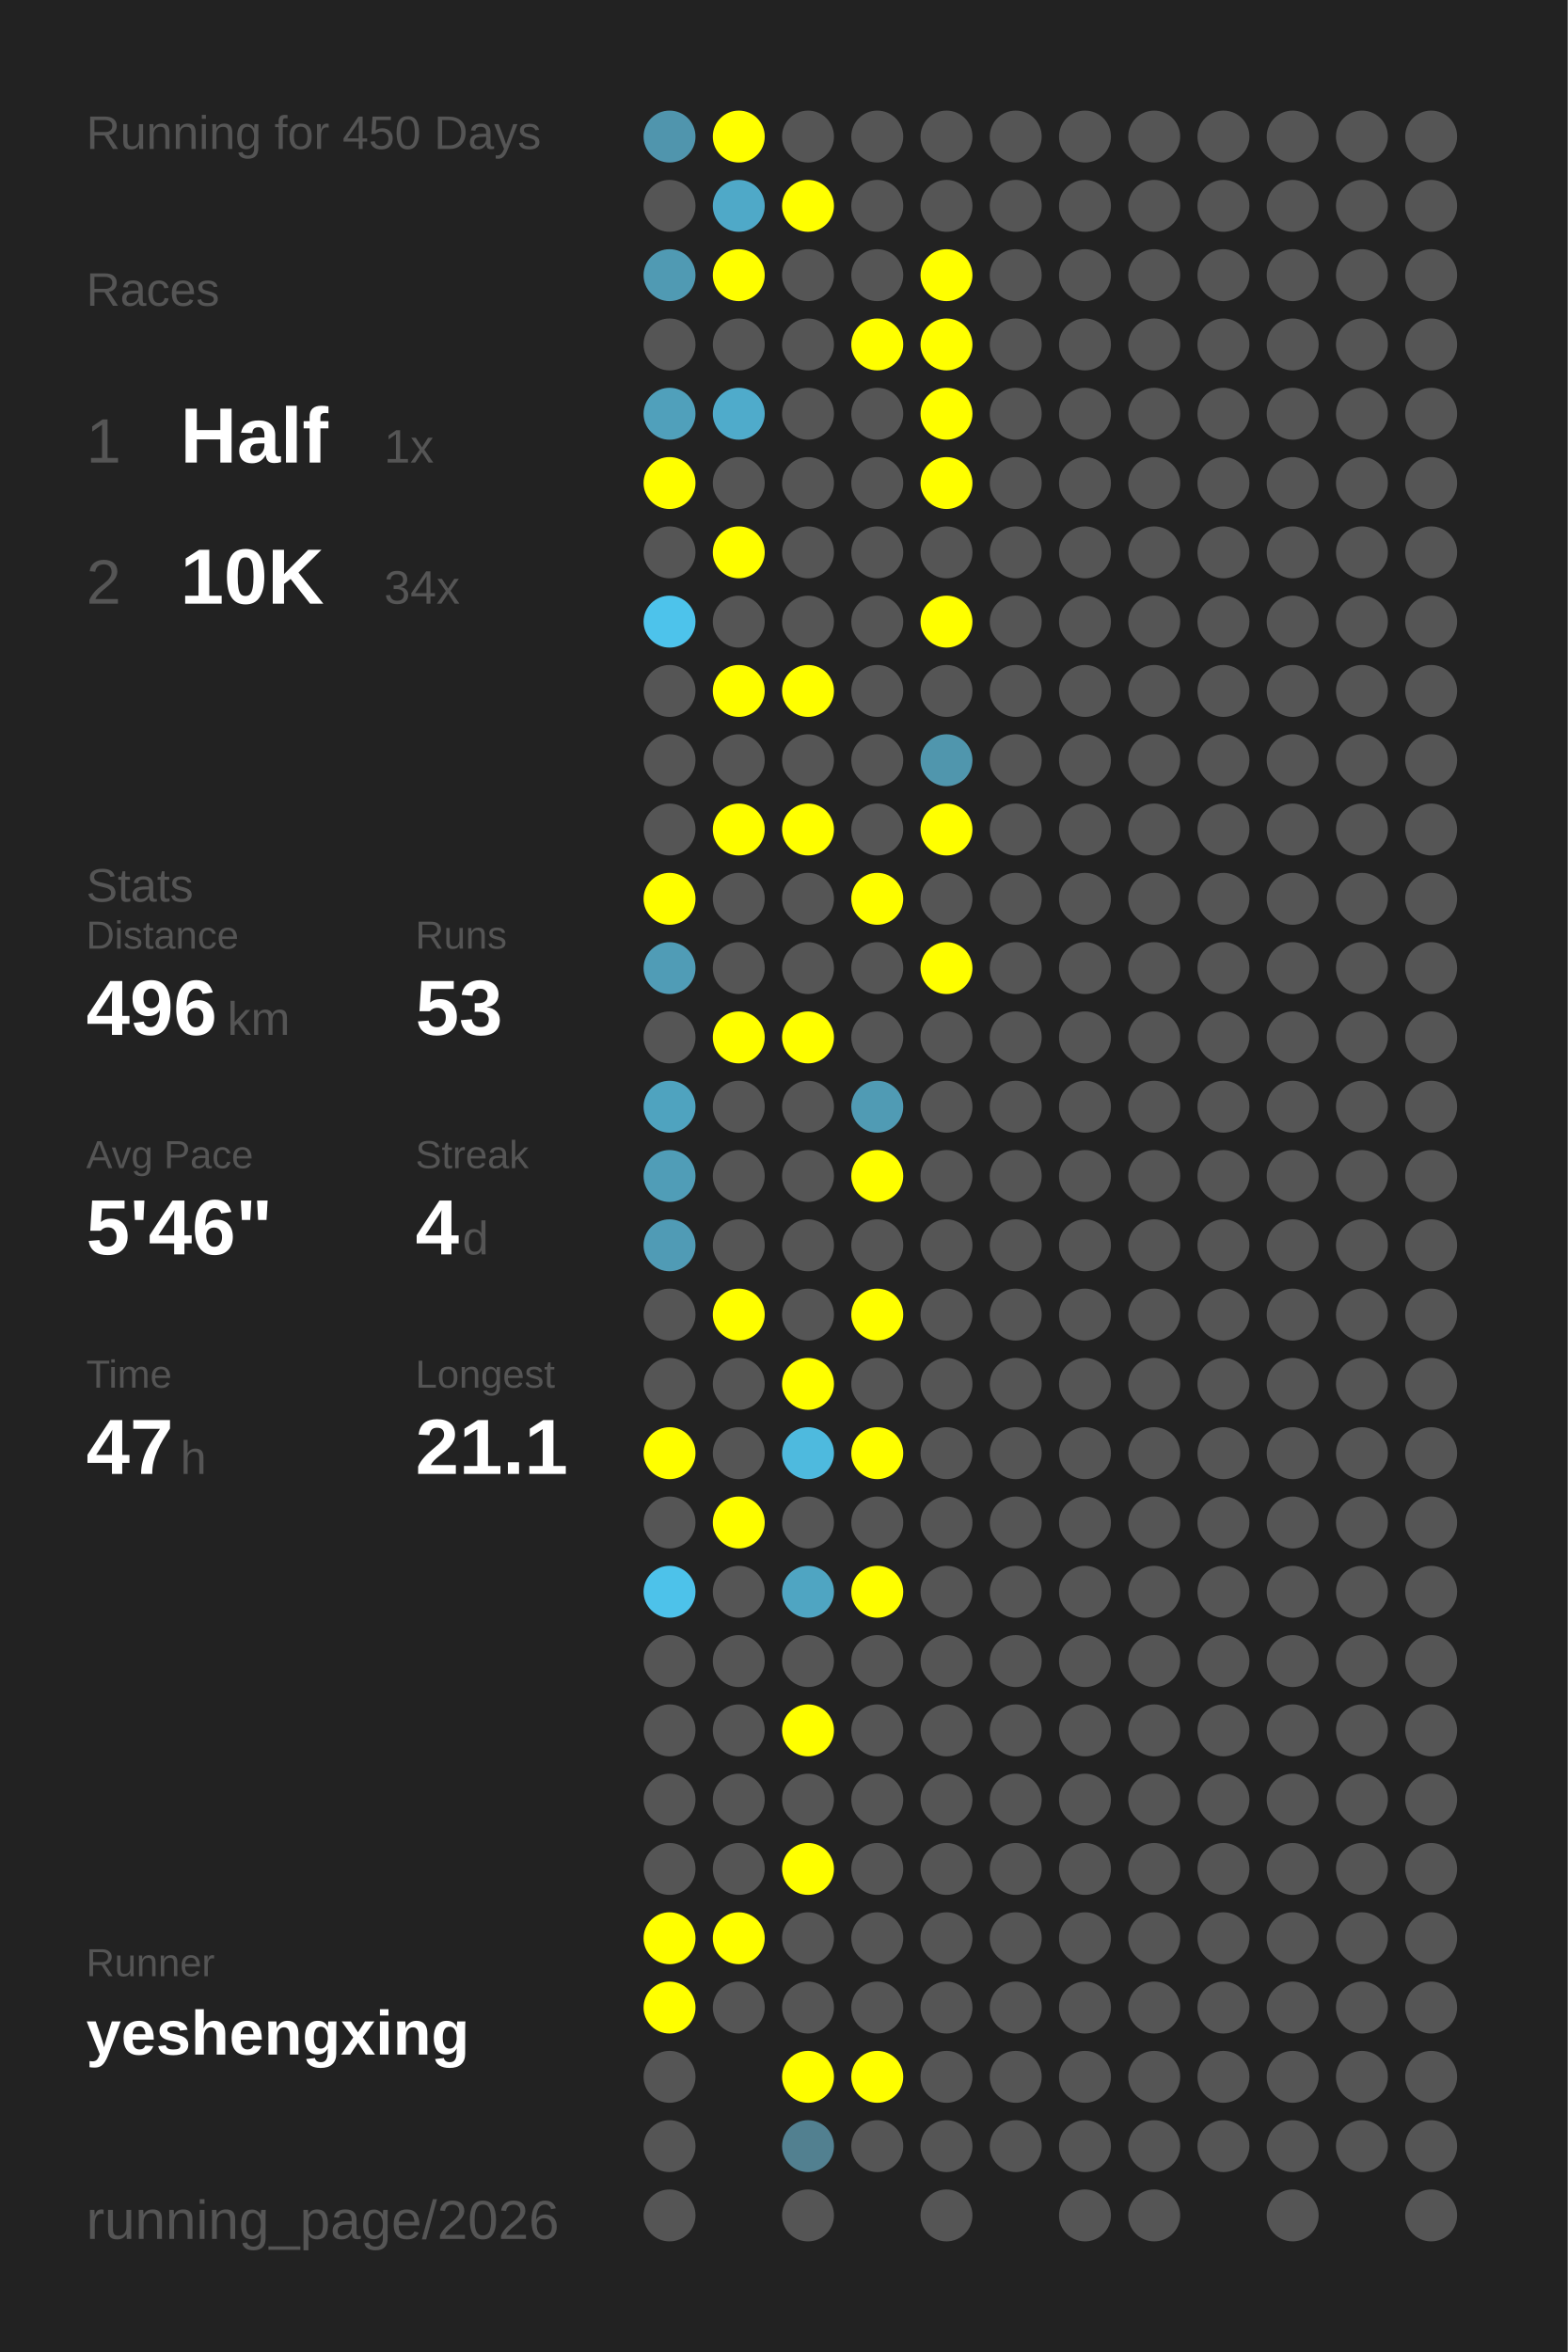
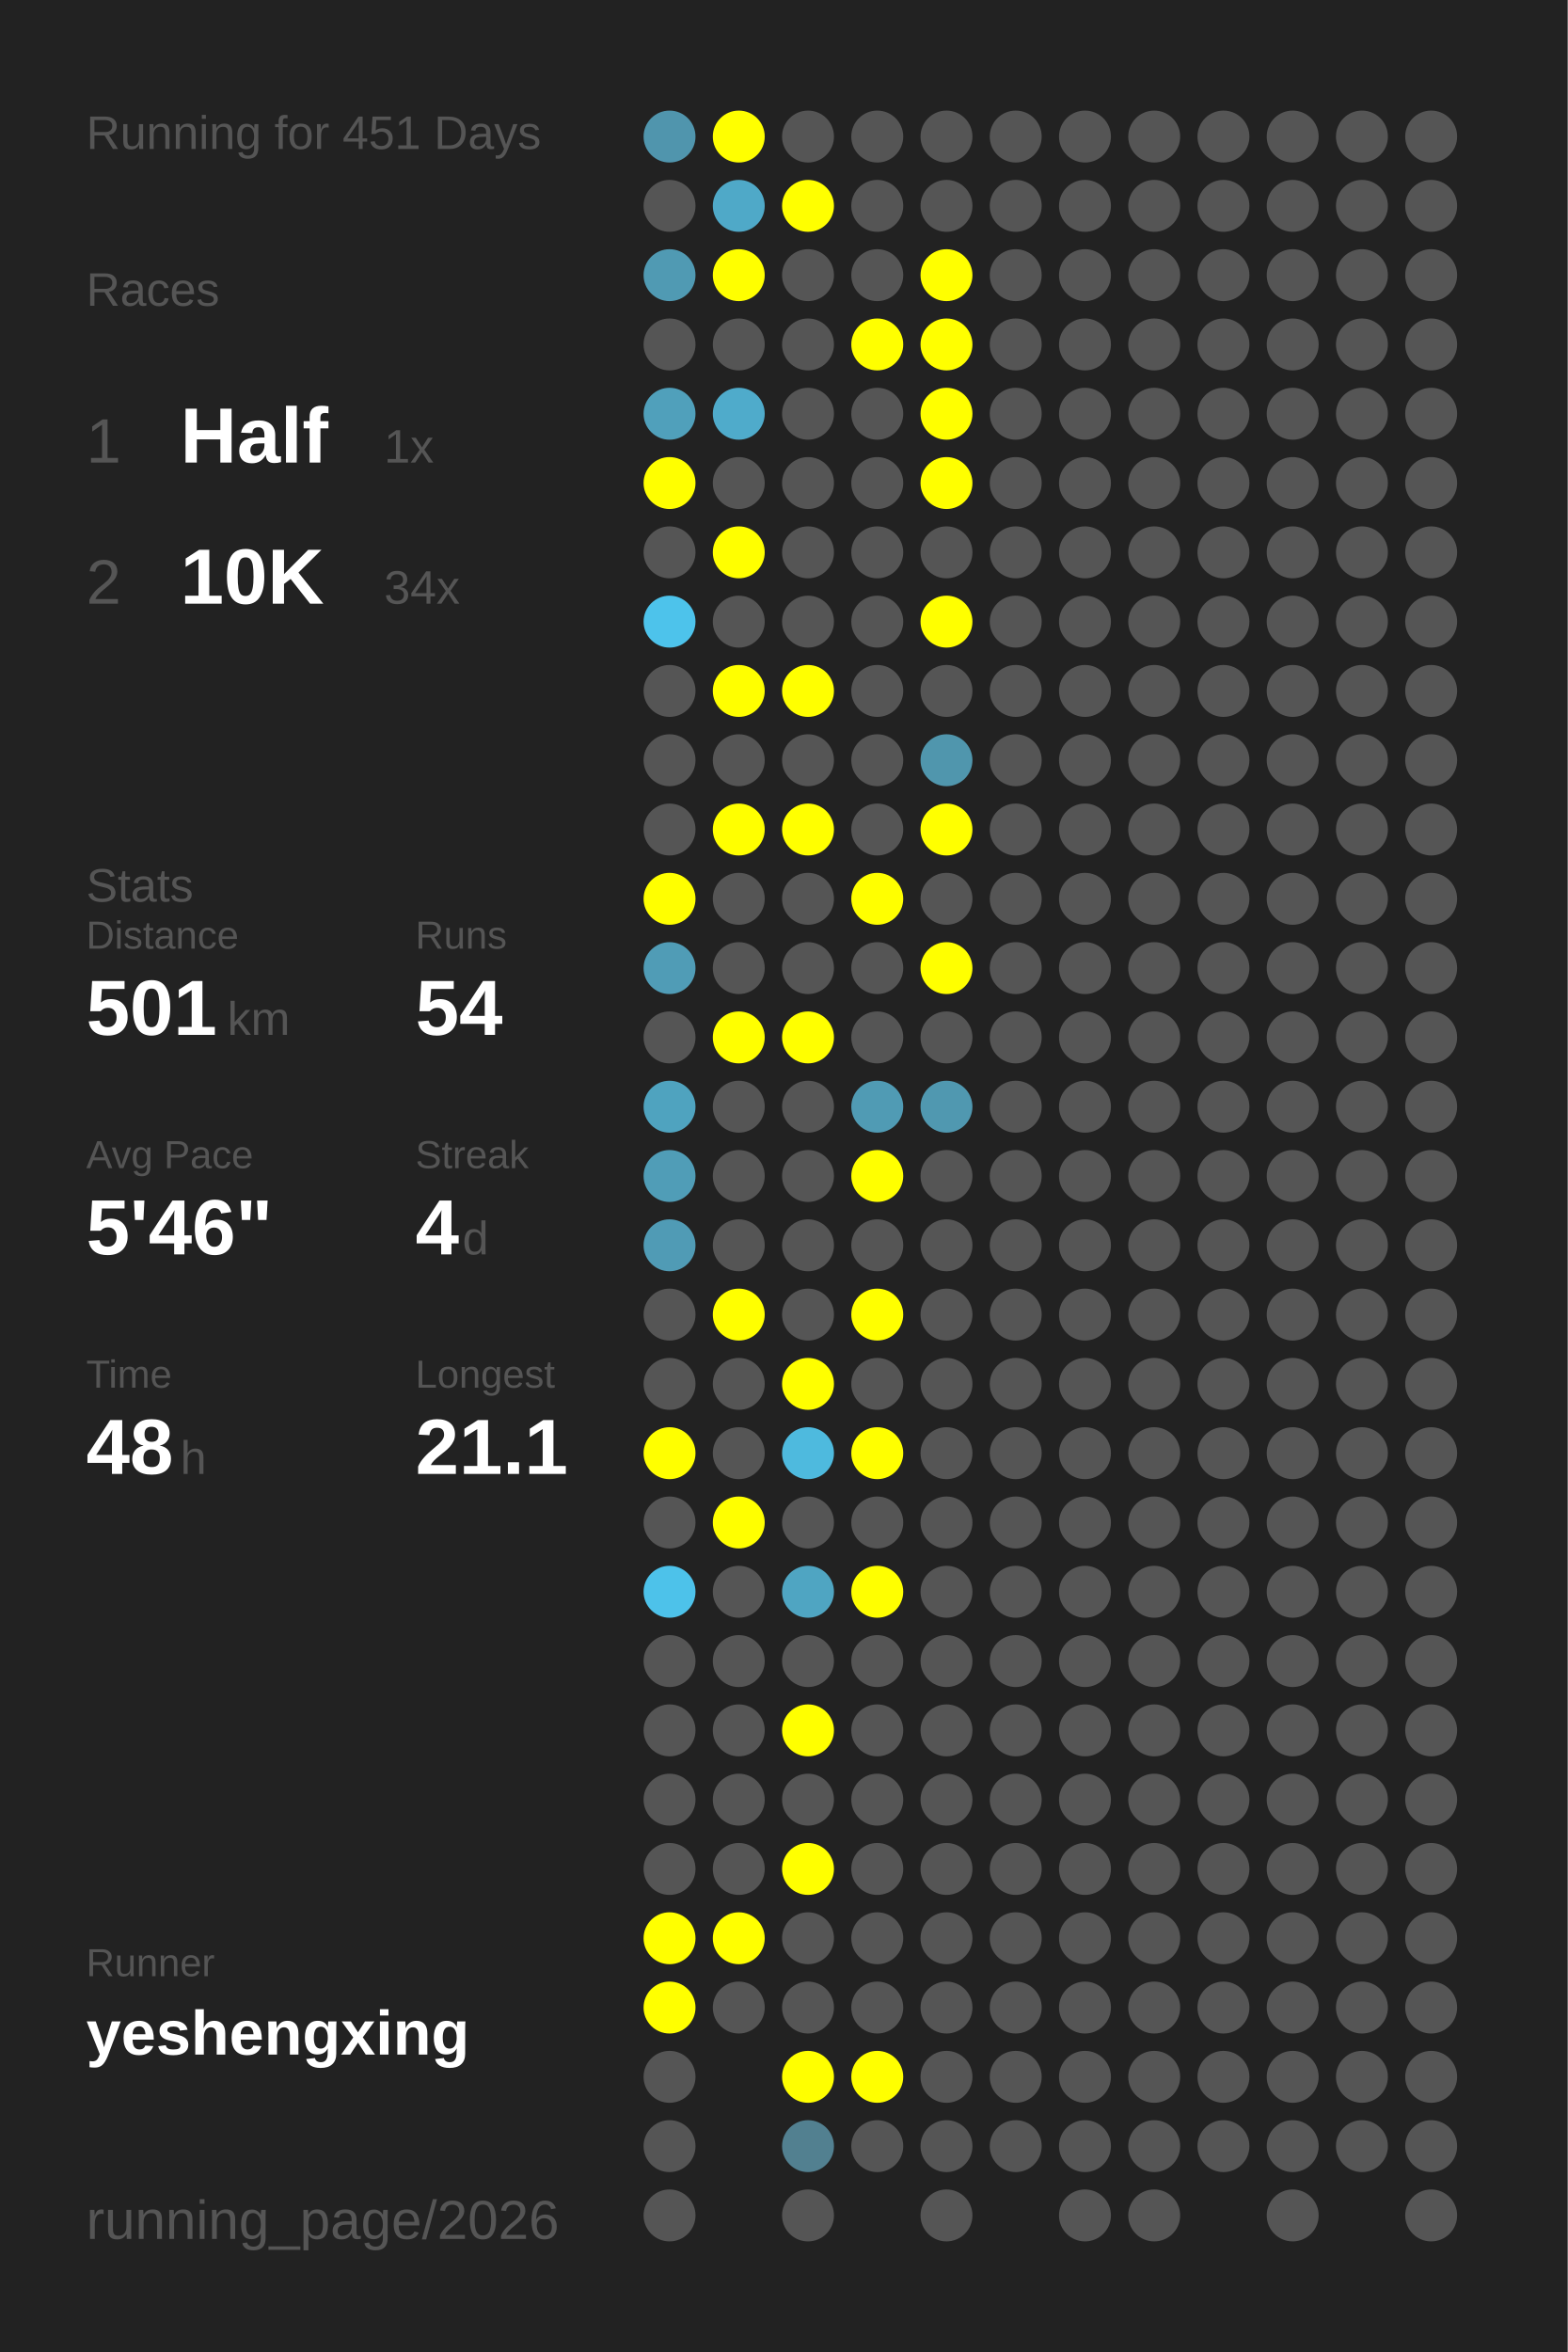
<svg xmlns="http://www.w3.org/2000/svg" baseProfile="full" height="300mm" version="1.1" viewBox="0,0,200,300" width="200mm">
  <defs />
  <rect fill="#222222" height="300" width="200" x="0" y="0" />
-   <text fill="#555555" style="font-size:6px; font-family:Arial;" x="11" y="19">Running for 450 Days</text>
+   <text fill="#555555" style="font-size:6px; font-family:Arial;" x="11" y="19">Running for 451 Days</text>
  <text fill="#555555" style="font-size:6px; font-family:Arial;" x="11" y="39">Races</text>
  <text fill="#555555" style="font-size:8px; font-family:Arial;" x="11" y="59">1</text>
  <text fill="#FFFFFF" style="font-size:10px; font-family:Arial; font-weight:bold;" x="23" y="59">Half</text>
  <text fill="#555555" style="font-size:6px; font-family:Arial;" x="49" y="59">1x</text>
  <text fill="#555555" style="font-size:8px; font-family:Arial;" x="11" y="77">2</text>
  <text fill="#FFFFFF" style="font-size:10px; font-family:Arial; font-weight:bold;" x="23" y="77">10K</text>
  <text fill="#555555" style="font-size:6px; font-family:Arial;" x="49" y="77">34x</text>
  <text fill="#555555" style="font-size:6px; font-family:Arial;" x="11" y="115">Stats</text>
  <text fill="#555555" style="font-size:5px; font-family:Arial;" x="11" y="121">Distance</text>
-   <text fill="#FFFFFF" style="font-size:10px; font-family:Arial; font-weight:bold;" x="11" y="132">496</text>
+   <text fill="#FFFFFF" style="font-size:10px; font-family:Arial; font-weight:bold;" x="11" y="132">501</text>
  <text fill="#555555" style="font-size:6px; font-family:Arial;" x="29" y="132">km</text>
  <text fill="#555555" style="font-size:5px; font-family:Arial;" x="53" y="121">Runs</text>
-   <text fill="#FFFFFF" style="font-size:10px; font-family:Arial; font-weight:bold;" x="53" y="132">53</text>
+   <text fill="#FFFFFF" style="font-size:10px; font-family:Arial; font-weight:bold;" x="53" y="132">54</text>
  <text fill="#555555" style="font-size:5px; font-family:Arial;" x="11" y="149">Avg Pace</text>
  <text fill="#FFFFFF" style="font-size:10px; font-family:Arial; font-weight:bold;" x="11" y="160">5'46"</text>
  <text fill="#555555" style="font-size:5px; font-family:Arial;" x="53" y="149">Streak</text>
  <text fill="#FFFFFF" style="font-size:10px; font-family:Arial; font-weight:bold;" x="53" y="160">4</text>
  <text fill="#555555" style="font-size:6px; font-family:Arial;" x="59" y="160">d</text>
  <text fill="#555555" style="font-size:5px; font-family:Arial;" x="11" y="177">Time</text>
-   <text fill="#FFFFFF" style="font-size:10px; font-family:Arial; font-weight:bold;" x="11" y="188">47</text>
+   <text fill="#FFFFFF" style="font-size:10px; font-family:Arial; font-weight:bold;" x="11" y="188">48</text>
  <text fill="#555555" style="font-size:6px; font-family:Arial;" x="23" y="188">h</text>
  <text fill="#555555" style="font-size:5px; font-family:Arial;" x="53" y="177">Longest</text>
  <text fill="#FFFFFF" style="font-size:10px; font-family:Arial; font-weight:bold;" x="53" y="188">21.1</text>
  <text fill="#555555" style="font-size:5px; font-family:Arial;" x="11" y="252.065">Runner</text>
  <text fill="#FFFFFF" style="font-size:8px; font-family:Arial; font-weight:bold;" x="11" y="262.065">yeshengxing</text>
  <text fill="#555555" style="font-size:7px; font-family:Arial;" x="11" y="285.581">running_page/2026</text>
  <circle cx="85.417" cy="17.419" fill="#5095ad" r="3.312" />
  <circle cx="85.417" cy="26.258" fill="#555555" r="3.312" />
  <circle cx="85.417" cy="35.097" fill="#509ab3" r="3.312" />
  <circle cx="85.417" cy="43.935" fill="#555555" r="3.312" />
  <circle cx="85.417" cy="52.774" fill="#50a0bb" r="3.312" />
  <circle cx="85.417" cy="61.613" fill="#FFFF00" r="3.312" />
  <circle cx="85.417" cy="70.452" fill="#555555" r="3.312" />
  <circle cx="85.417" cy="79.29" fill="#4dc3eb" r="3.312" />
  <circle cx="85.417" cy="88.129" fill="#555555" r="3.312" />
  <circle cx="85.417" cy="96.968" fill="#555555" r="3.312" />
  <circle cx="85.417" cy="105.806" fill="#555555" r="3.312" />
  <circle cx="85.417" cy="114.645" fill="#FFFF00" r="3.312" />
  <circle cx="85.417" cy="123.484" fill="#509cb6" r="3.312" />
  <circle cx="85.417" cy="132.323" fill="#555555" r="3.312" />
  <circle cx="85.417" cy="141.161" fill="#4fa3bf" r="3.312" />
  <circle cx="85.417" cy="150" fill="#509db7" r="3.312" />
  <circle cx="85.417" cy="158.839" fill="#509bb5" r="3.312" />
  <circle cx="85.417" cy="167.677" fill="#555555" r="3.312" />
  <circle cx="85.417" cy="176.516" fill="#555555" r="3.312" />
  <circle cx="85.417" cy="185.355" fill="#FFFF00" r="3.312" />
  <circle cx="85.417" cy="194.194" fill="#555555" r="3.312" />
  <circle cx="85.417" cy="203.032" fill="#4dc2ea" r="3.312" />
  <circle cx="85.417" cy="211.871" fill="#555555" r="3.312" />
  <circle cx="85.417" cy="220.71" fill="#555555" r="3.312" />
  <circle cx="85.417" cy="229.548" fill="#555555" r="3.312" />
  <circle cx="85.417" cy="238.387" fill="#555555" r="3.312" />
  <circle cx="85.417" cy="247.226" fill="#FFFF00" r="3.312" />
  <circle cx="85.417" cy="256.065" fill="#FFFF00" r="3.312" />
  <circle cx="85.417" cy="264.903" fill="#555555" r="3.312" />
  <circle cx="85.417" cy="273.742" fill="#555555" r="3.312" />
  <circle cx="85.417" cy="282.581" fill="#555555" r="3.312" />
  <circle cx="94.25" cy="17.419" fill="#FFFF00" r="3.312" />
  <circle cx="94.25" cy="26.258" fill="#4fa9c8" r="3.312" />
  <circle cx="94.25" cy="35.097" fill="#FFFF00" r="3.312" />
  <circle cx="94.25" cy="43.935" fill="#555555" r="3.312" />
  <circle cx="94.25" cy="52.774" fill="#4fabcb" r="3.312" />
  <circle cx="94.25" cy="61.613" fill="#555555" r="3.312" />
  <circle cx="94.25" cy="70.452" fill="#FFFF00" r="3.312" />
  <circle cx="94.25" cy="79.29" fill="#555555" r="3.312" />
  <circle cx="94.25" cy="88.129" fill="#FFFF00" r="3.312" />
  <circle cx="94.25" cy="96.968" fill="#555555" r="3.312" />
  <circle cx="94.25" cy="105.806" fill="#FFFF00" r="3.312" />
  <circle cx="94.25" cy="114.645" fill="#555555" r="3.312" />
  <circle cx="94.25" cy="123.484" fill="#555555" r="3.312" />
  <circle cx="94.25" cy="132.323" fill="#FFFF00" r="3.312" />
  <circle cx="94.25" cy="141.161" fill="#555555" r="3.312" />
  <circle cx="94.25" cy="150" fill="#555555" r="3.312" />
  <circle cx="94.25" cy="158.839" fill="#555555" r="3.312" />
  <circle cx="94.25" cy="167.677" fill="#FFFF00" r="3.312" />
  <circle cx="94.25" cy="176.516" fill="#555555" r="3.312" />
  <circle cx="94.25" cy="185.355" fill="#555555" r="3.312" />
  <circle cx="94.25" cy="194.194" fill="#FFFF00" r="3.312" />
  <circle cx="94.25" cy="203.032" fill="#555555" r="3.312" />
  <circle cx="94.25" cy="211.871" fill="#555555" r="3.312" />
  <circle cx="94.25" cy="220.71" fill="#555555" r="3.312" />
  <circle cx="94.25" cy="229.548" fill="#555555" r="3.312" />
  <circle cx="94.25" cy="238.387" fill="#555555" r="3.312" />
  <circle cx="94.25" cy="247.226" fill="#FFFF00" r="3.312" />
  <circle cx="94.25" cy="256.065" fill="#555555" r="3.312" />
  <circle cx="103.083" cy="17.419" fill="#555555" r="3.312" />
  <circle cx="103.083" cy="26.258" fill="#FFFF00" r="3.312" />
  <circle cx="103.083" cy="35.097" fill="#555555" r="3.312" />
  <circle cx="103.083" cy="43.935" fill="#555555" r="3.312" />
  <circle cx="103.083" cy="52.774" fill="#555555" r="3.312" />
  <circle cx="103.083" cy="61.613" fill="#555555" r="3.312" />
  <circle cx="103.083" cy="70.452" fill="#555555" r="3.312" />
  <circle cx="103.083" cy="79.29" fill="#555555" r="3.312" />
  <circle cx="103.083" cy="88.129" fill="#FFFF00" r="3.312" />
  <circle cx="103.083" cy="96.968" fill="#555555" r="3.312" />
  <circle cx="103.083" cy="105.806" fill="#FFFF00" r="3.312" />
  <circle cx="103.083" cy="114.645" fill="#555555" r="3.312" />
  <circle cx="103.083" cy="123.484" fill="#555555" r="3.312" />
  <circle cx="103.083" cy="132.323" fill="#FFFF00" r="3.312" />
  <circle cx="103.083" cy="141.161" fill="#555555" r="3.312" />
  <circle cx="103.083" cy="150" fill="#555555" r="3.312" />
  <circle cx="103.083" cy="158.839" fill="#555555" r="3.312" />
  <circle cx="103.083" cy="167.677" fill="#555555" r="3.312" />
  <circle cx="103.083" cy="176.516" fill="#FFFF00" r="3.312" />
  <circle cx="103.083" cy="185.355" fill="#4ebade" r="3.312" />
  <circle cx="103.083" cy="194.194" fill="#555555" r="3.312" />
  <circle cx="103.083" cy="203.032" fill="#4fa5c2" r="3.312" />
  <circle cx="103.083" cy="211.871" fill="#555555" r="3.312" />
  <circle cx="103.083" cy="220.71" fill="#FFFF00" r="3.312" />
  <circle cx="103.083" cy="229.548" fill="#555555" r="3.312" />
  <circle cx="103.083" cy="238.387" fill="#FFFF00" r="3.312" />
  <circle cx="103.083" cy="247.226" fill="#555555" r="3.312" />
  <circle cx="103.083" cy="256.065" fill="#555555" r="3.312" />
  <circle cx="103.083" cy="264.903" fill="#FFFF00" r="3.312" />
  <circle cx="103.083" cy="273.742" fill="#528090" r="3.312" />
  <circle cx="103.083" cy="282.581" fill="#555555" r="3.312" />
  <circle cx="111.917" cy="17.419" fill="#555555" r="3.312" />
  <circle cx="111.917" cy="26.258" fill="#555555" r="3.312" />
  <circle cx="111.917" cy="35.097" fill="#555555" r="3.312" />
  <circle cx="111.917" cy="43.935" fill="#FFFF00" r="3.312" />
  <circle cx="111.917" cy="52.774" fill="#555555" r="3.312" />
  <circle cx="111.917" cy="61.613" fill="#555555" r="3.312" />
  <circle cx="111.917" cy="70.452" fill="#555555" r="3.312" />
  <circle cx="111.917" cy="79.29" fill="#555555" r="3.312" />
  <circle cx="111.917" cy="88.129" fill="#555555" r="3.312" />
  <circle cx="111.917" cy="96.968" fill="#555555" r="3.312" />
  <circle cx="111.917" cy="105.806" fill="#555555" r="3.312" />
  <circle cx="111.917" cy="114.645" fill="#FFFF00" r="3.312" />
  <circle cx="111.917" cy="123.484" fill="#555555" r="3.312" />
  <circle cx="111.917" cy="132.323" fill="#555555" r="3.312" />
  <circle cx="111.917" cy="141.161" fill="#509bb4" r="3.312" />
  <circle cx="111.917" cy="150" fill="#FFFF00" r="3.312" />
  <circle cx="111.917" cy="158.839" fill="#555555" r="3.312" />
  <circle cx="111.917" cy="167.677" fill="#FFFF00" r="3.312" />
  <circle cx="111.917" cy="176.516" fill="#555555" r="3.312" />
  <circle cx="111.917" cy="185.355" fill="#FFFF00" r="3.312" />
  <circle cx="111.917" cy="194.194" fill="#555555" r="3.312" />
  <circle cx="111.917" cy="203.032" fill="#FFFF00" r="3.312" />
  <circle cx="111.917" cy="211.871" fill="#555555" r="3.312" />
  <circle cx="111.917" cy="220.71" fill="#555555" r="3.312" />
  <circle cx="111.917" cy="229.548" fill="#555555" r="3.312" />
  <circle cx="111.917" cy="238.387" fill="#555555" r="3.312" />
  <circle cx="111.917" cy="247.226" fill="#555555" r="3.312" />
  <circle cx="111.917" cy="256.065" fill="#555555" r="3.312" />
  <circle cx="111.917" cy="264.903" fill="#FFFF00" r="3.312" />
  <circle cx="111.917" cy="273.742" fill="#555555" r="3.312" />
  <circle cx="120.75" cy="17.419" fill="#555555" r="3.312" />
  <circle cx="120.75" cy="26.258" fill="#555555" r="3.312" />
  <circle cx="120.75" cy="35.097" fill="#FFFF00" r="3.312" />
  <circle cx="120.75" cy="43.935" fill="#FFFF00" r="3.312" />
  <circle cx="120.75" cy="52.774" fill="#FFFF00" r="3.312" />
  <circle cx="120.75" cy="61.613" fill="#FFFF00" r="3.312" />
  <circle cx="120.75" cy="70.452" fill="#555555" r="3.312" />
  <circle cx="120.75" cy="79.29" fill="#FFFF00" r="3.312" />
  <circle cx="120.75" cy="88.129" fill="#555555" r="3.312" />
  <circle cx="120.75" cy="96.968" fill="#5096ad" r="3.312" />
  <circle cx="120.75" cy="105.806" fill="#FFFF00" r="3.312" />
  <circle cx="120.75" cy="114.645" fill="#555555" r="3.312" />
  <circle cx="120.75" cy="123.484" fill="#FFFF00" r="3.312" />
  <circle cx="120.75" cy="132.323" fill="#555555" r="3.312" />
-   <circle cx="120.75" cy="141.161" fill="#555555" r="3.312" />
+   <circle cx="120.75" cy="141.161" fill="#5098b0" r="3.312" />
  <circle cx="120.75" cy="150" fill="#555555" r="3.312" />
  <circle cx="120.75" cy="158.839" fill="#555555" r="3.312" />
  <circle cx="120.75" cy="167.677" fill="#555555" r="3.312" />
  <circle cx="120.75" cy="176.516" fill="#555555" r="3.312" />
  <circle cx="120.75" cy="185.355" fill="#555555" r="3.312" />
  <circle cx="120.75" cy="194.194" fill="#555555" r="3.312" />
  <circle cx="120.75" cy="203.032" fill="#555555" r="3.312" />
  <circle cx="120.75" cy="211.871" fill="#555555" r="3.312" />
  <circle cx="120.75" cy="220.71" fill="#555555" r="3.312" />
  <circle cx="120.75" cy="229.548" fill="#555555" r="3.312" />
  <circle cx="120.75" cy="238.387" fill="#555555" r="3.312" />
  <circle cx="120.75" cy="247.226" fill="#555555" r="3.312" />
  <circle cx="120.75" cy="256.065" fill="#555555" r="3.312" />
  <circle cx="120.75" cy="264.903" fill="#555555" r="3.312" />
  <circle cx="120.75" cy="273.742" fill="#555555" r="3.312" />
  <circle cx="120.75" cy="282.581" fill="#555555" r="3.312" />
  <circle cx="129.583" cy="17.419" fill="#555555" r="3.312" />
  <circle cx="129.583" cy="26.258" fill="#555555" r="3.312" />
  <circle cx="129.583" cy="35.097" fill="#555555" r="3.312" />
  <circle cx="129.583" cy="43.935" fill="#555555" r="3.312" />
  <circle cx="129.583" cy="52.774" fill="#555555" r="3.312" />
  <circle cx="129.583" cy="61.613" fill="#555555" r="3.312" />
  <circle cx="129.583" cy="70.452" fill="#555555" r="3.312" />
  <circle cx="129.583" cy="79.29" fill="#555555" r="3.312" />
  <circle cx="129.583" cy="88.129" fill="#555555" r="3.312" />
  <circle cx="129.583" cy="96.968" fill="#555555" r="3.312" />
  <circle cx="129.583" cy="105.806" fill="#555555" r="3.312" />
  <circle cx="129.583" cy="114.645" fill="#555555" r="3.312" />
  <circle cx="129.583" cy="123.484" fill="#555555" r="3.312" />
  <circle cx="129.583" cy="132.323" fill="#555555" r="3.312" />
  <circle cx="129.583" cy="141.161" fill="#555555" r="3.312" />
  <circle cx="129.583" cy="150" fill="#555555" r="3.312" />
  <circle cx="129.583" cy="158.839" fill="#555555" r="3.312" />
  <circle cx="129.583" cy="167.677" fill="#555555" r="3.312" />
  <circle cx="129.583" cy="176.516" fill="#555555" r="3.312" />
  <circle cx="129.583" cy="185.355" fill="#555555" r="3.312" />
  <circle cx="129.583" cy="194.194" fill="#555555" r="3.312" />
  <circle cx="129.583" cy="203.032" fill="#555555" r="3.312" />
  <circle cx="129.583" cy="211.871" fill="#555555" r="3.312" />
  <circle cx="129.583" cy="220.71" fill="#555555" r="3.312" />
  <circle cx="129.583" cy="229.548" fill="#555555" r="3.312" />
  <circle cx="129.583" cy="238.387" fill="#555555" r="3.312" />
  <circle cx="129.583" cy="247.226" fill="#555555" r="3.312" />
  <circle cx="129.583" cy="256.065" fill="#555555" r="3.312" />
  <circle cx="129.583" cy="264.903" fill="#555555" r="3.312" />
  <circle cx="129.583" cy="273.742" fill="#555555" r="3.312" />
  <circle cx="138.417" cy="17.419" fill="#555555" r="3.312" />
  <circle cx="138.417" cy="26.258" fill="#555555" r="3.312" />
  <circle cx="138.417" cy="35.097" fill="#555555" r="3.312" />
  <circle cx="138.417" cy="43.935" fill="#555555" r="3.312" />
  <circle cx="138.417" cy="52.774" fill="#555555" r="3.312" />
  <circle cx="138.417" cy="61.613" fill="#555555" r="3.312" />
  <circle cx="138.417" cy="70.452" fill="#555555" r="3.312" />
  <circle cx="138.417" cy="79.29" fill="#555555" r="3.312" />
  <circle cx="138.417" cy="88.129" fill="#555555" r="3.312" />
  <circle cx="138.417" cy="96.968" fill="#555555" r="3.312" />
  <circle cx="138.417" cy="105.806" fill="#555555" r="3.312" />
  <circle cx="138.417" cy="114.645" fill="#555555" r="3.312" />
  <circle cx="138.417" cy="123.484" fill="#555555" r="3.312" />
  <circle cx="138.417" cy="132.323" fill="#555555" r="3.312" />
  <circle cx="138.417" cy="141.161" fill="#555555" r="3.312" />
  <circle cx="138.417" cy="150" fill="#555555" r="3.312" />
  <circle cx="138.417" cy="158.839" fill="#555555" r="3.312" />
  <circle cx="138.417" cy="167.677" fill="#555555" r="3.312" />
  <circle cx="138.417" cy="176.516" fill="#555555" r="3.312" />
  <circle cx="138.417" cy="185.355" fill="#555555" r="3.312" />
  <circle cx="138.417" cy="194.194" fill="#555555" r="3.312" />
  <circle cx="138.417" cy="203.032" fill="#555555" r="3.312" />
  <circle cx="138.417" cy="211.871" fill="#555555" r="3.312" />
  <circle cx="138.417" cy="220.71" fill="#555555" r="3.312" />
  <circle cx="138.417" cy="229.548" fill="#555555" r="3.312" />
  <circle cx="138.417" cy="238.387" fill="#555555" r="3.312" />
  <circle cx="138.417" cy="247.226" fill="#555555" r="3.312" />
  <circle cx="138.417" cy="256.065" fill="#555555" r="3.312" />
  <circle cx="138.417" cy="264.903" fill="#555555" r="3.312" />
  <circle cx="138.417" cy="273.742" fill="#555555" r="3.312" />
  <circle cx="138.417" cy="282.581" fill="#555555" r="3.312" />
  <circle cx="147.25" cy="17.419" fill="#555555" r="3.312" />
  <circle cx="147.25" cy="26.258" fill="#555555" r="3.312" />
  <circle cx="147.25" cy="35.097" fill="#555555" r="3.312" />
  <circle cx="147.25" cy="43.935" fill="#555555" r="3.312" />
  <circle cx="147.25" cy="52.774" fill="#555555" r="3.312" />
  <circle cx="147.25" cy="61.613" fill="#555555" r="3.312" />
  <circle cx="147.25" cy="70.452" fill="#555555" r="3.312" />
  <circle cx="147.25" cy="79.29" fill="#555555" r="3.312" />
  <circle cx="147.25" cy="88.129" fill="#555555" r="3.312" />
  <circle cx="147.25" cy="96.968" fill="#555555" r="3.312" />
  <circle cx="147.25" cy="105.806" fill="#555555" r="3.312" />
  <circle cx="147.25" cy="114.645" fill="#555555" r="3.312" />
  <circle cx="147.25" cy="123.484" fill="#555555" r="3.312" />
  <circle cx="147.25" cy="132.323" fill="#555555" r="3.312" />
  <circle cx="147.25" cy="141.161" fill="#555555" r="3.312" />
  <circle cx="147.25" cy="150" fill="#555555" r="3.312" />
  <circle cx="147.25" cy="158.839" fill="#555555" r="3.312" />
  <circle cx="147.25" cy="167.677" fill="#555555" r="3.312" />
  <circle cx="147.25" cy="176.516" fill="#555555" r="3.312" />
  <circle cx="147.25" cy="185.355" fill="#555555" r="3.312" />
  <circle cx="147.25" cy="194.194" fill="#555555" r="3.312" />
  <circle cx="147.25" cy="203.032" fill="#555555" r="3.312" />
  <circle cx="147.25" cy="211.871" fill="#555555" r="3.312" />
  <circle cx="147.25" cy="220.71" fill="#555555" r="3.312" />
  <circle cx="147.25" cy="229.548" fill="#555555" r="3.312" />
  <circle cx="147.25" cy="238.387" fill="#555555" r="3.312" />
  <circle cx="147.25" cy="247.226" fill="#555555" r="3.312" />
  <circle cx="147.25" cy="256.065" fill="#555555" r="3.312" />
  <circle cx="147.25" cy="264.903" fill="#555555" r="3.312" />
  <circle cx="147.25" cy="273.742" fill="#555555" r="3.312" />
  <circle cx="147.25" cy="282.581" fill="#555555" r="3.312" />
  <circle cx="156.083" cy="17.419" fill="#555555" r="3.312" />
  <circle cx="156.083" cy="26.258" fill="#555555" r="3.312" />
  <circle cx="156.083" cy="35.097" fill="#555555" r="3.312" />
  <circle cx="156.083" cy="43.935" fill="#555555" r="3.312" />
  <circle cx="156.083" cy="52.774" fill="#555555" r="3.312" />
  <circle cx="156.083" cy="61.613" fill="#555555" r="3.312" />
  <circle cx="156.083" cy="70.452" fill="#555555" r="3.312" />
  <circle cx="156.083" cy="79.29" fill="#555555" r="3.312" />
  <circle cx="156.083" cy="88.129" fill="#555555" r="3.312" />
  <circle cx="156.083" cy="96.968" fill="#555555" r="3.312" />
  <circle cx="156.083" cy="105.806" fill="#555555" r="3.312" />
  <circle cx="156.083" cy="114.645" fill="#555555" r="3.312" />
  <circle cx="156.083" cy="123.484" fill="#555555" r="3.312" />
  <circle cx="156.083" cy="132.323" fill="#555555" r="3.312" />
  <circle cx="156.083" cy="141.161" fill="#555555" r="3.312" />
  <circle cx="156.083" cy="150" fill="#555555" r="3.312" />
  <circle cx="156.083" cy="158.839" fill="#555555" r="3.312" />
  <circle cx="156.083" cy="167.677" fill="#555555" r="3.312" />
  <circle cx="156.083" cy="176.516" fill="#555555" r="3.312" />
  <circle cx="156.083" cy="185.355" fill="#555555" r="3.312" />
  <circle cx="156.083" cy="194.194" fill="#555555" r="3.312" />
  <circle cx="156.083" cy="203.032" fill="#555555" r="3.312" />
  <circle cx="156.083" cy="211.871" fill="#555555" r="3.312" />
  <circle cx="156.083" cy="220.71" fill="#555555" r="3.312" />
  <circle cx="156.083" cy="229.548" fill="#555555" r="3.312" />
  <circle cx="156.083" cy="238.387" fill="#555555" r="3.312" />
  <circle cx="156.083" cy="247.226" fill="#555555" r="3.312" />
  <circle cx="156.083" cy="256.065" fill="#555555" r="3.312" />
  <circle cx="156.083" cy="264.903" fill="#555555" r="3.312" />
  <circle cx="156.083" cy="273.742" fill="#555555" r="3.312" />
  <circle cx="164.917" cy="17.419" fill="#555555" r="3.312" />
  <circle cx="164.917" cy="26.258" fill="#555555" r="3.312" />
  <circle cx="164.917" cy="35.097" fill="#555555" r="3.312" />
  <circle cx="164.917" cy="43.935" fill="#555555" r="3.312" />
  <circle cx="164.917" cy="52.774" fill="#555555" r="3.312" />
  <circle cx="164.917" cy="61.613" fill="#555555" r="3.312" />
  <circle cx="164.917" cy="70.452" fill="#555555" r="3.312" />
  <circle cx="164.917" cy="79.29" fill="#555555" r="3.312" />
  <circle cx="164.917" cy="88.129" fill="#555555" r="3.312" />
  <circle cx="164.917" cy="96.968" fill="#555555" r="3.312" />
  <circle cx="164.917" cy="105.806" fill="#555555" r="3.312" />
  <circle cx="164.917" cy="114.645" fill="#555555" r="3.312" />
  <circle cx="164.917" cy="123.484" fill="#555555" r="3.312" />
  <circle cx="164.917" cy="132.323" fill="#555555" r="3.312" />
  <circle cx="164.917" cy="141.161" fill="#555555" r="3.312" />
  <circle cx="164.917" cy="150" fill="#555555" r="3.312" />
  <circle cx="164.917" cy="158.839" fill="#555555" r="3.312" />
  <circle cx="164.917" cy="167.677" fill="#555555" r="3.312" />
  <circle cx="164.917" cy="176.516" fill="#555555" r="3.312" />
  <circle cx="164.917" cy="185.355" fill="#555555" r="3.312" />
  <circle cx="164.917" cy="194.194" fill="#555555" r="3.312" />
  <circle cx="164.917" cy="203.032" fill="#555555" r="3.312" />
  <circle cx="164.917" cy="211.871" fill="#555555" r="3.312" />
  <circle cx="164.917" cy="220.71" fill="#555555" r="3.312" />
  <circle cx="164.917" cy="229.548" fill="#555555" r="3.312" />
  <circle cx="164.917" cy="238.387" fill="#555555" r="3.312" />
  <circle cx="164.917" cy="247.226" fill="#555555" r="3.312" />
  <circle cx="164.917" cy="256.065" fill="#555555" r="3.312" />
  <circle cx="164.917" cy="264.903" fill="#555555" r="3.312" />
  <circle cx="164.917" cy="273.742" fill="#555555" r="3.312" />
  <circle cx="164.917" cy="282.581" fill="#555555" r="3.312" />
  <circle cx="173.75" cy="17.419" fill="#555555" r="3.312" />
  <circle cx="173.75" cy="26.258" fill="#555555" r="3.312" />
  <circle cx="173.75" cy="35.097" fill="#555555" r="3.312" />
  <circle cx="173.75" cy="43.935" fill="#555555" r="3.312" />
  <circle cx="173.75" cy="52.774" fill="#555555" r="3.312" />
  <circle cx="173.75" cy="61.613" fill="#555555" r="3.312" />
  <circle cx="173.75" cy="70.452" fill="#555555" r="3.312" />
  <circle cx="173.75" cy="79.29" fill="#555555" r="3.312" />
  <circle cx="173.75" cy="88.129" fill="#555555" r="3.312" />
  <circle cx="173.75" cy="96.968" fill="#555555" r="3.312" />
  <circle cx="173.75" cy="105.806" fill="#555555" r="3.312" />
  <circle cx="173.75" cy="114.645" fill="#555555" r="3.312" />
  <circle cx="173.75" cy="123.484" fill="#555555" r="3.312" />
  <circle cx="173.75" cy="132.323" fill="#555555" r="3.312" />
  <circle cx="173.75" cy="141.161" fill="#555555" r="3.312" />
  <circle cx="173.75" cy="150" fill="#555555" r="3.312" />
  <circle cx="173.75" cy="158.839" fill="#555555" r="3.312" />
  <circle cx="173.75" cy="167.677" fill="#555555" r="3.312" />
  <circle cx="173.75" cy="176.516" fill="#555555" r="3.312" />
  <circle cx="173.75" cy="185.355" fill="#555555" r="3.312" />
  <circle cx="173.75" cy="194.194" fill="#555555" r="3.312" />
  <circle cx="173.75" cy="203.032" fill="#555555" r="3.312" />
  <circle cx="173.75" cy="211.871" fill="#555555" r="3.312" />
  <circle cx="173.75" cy="220.71" fill="#555555" r="3.312" />
  <circle cx="173.75" cy="229.548" fill="#555555" r="3.312" />
  <circle cx="173.75" cy="238.387" fill="#555555" r="3.312" />
  <circle cx="173.75" cy="247.226" fill="#555555" r="3.312" />
  <circle cx="173.75" cy="256.065" fill="#555555" r="3.312" />
  <circle cx="173.75" cy="264.903" fill="#555555" r="3.312" />
  <circle cx="173.75" cy="273.742" fill="#555555" r="3.312" />
  <circle cx="182.583" cy="17.419" fill="#555555" r="3.312" />
  <circle cx="182.583" cy="26.258" fill="#555555" r="3.312" />
  <circle cx="182.583" cy="35.097" fill="#555555" r="3.312" />
  <circle cx="182.583" cy="43.935" fill="#555555" r="3.312" />
  <circle cx="182.583" cy="52.774" fill="#555555" r="3.312" />
  <circle cx="182.583" cy="61.613" fill="#555555" r="3.312" />
  <circle cx="182.583" cy="70.452" fill="#555555" r="3.312" />
  <circle cx="182.583" cy="79.29" fill="#555555" r="3.312" />
  <circle cx="182.583" cy="88.129" fill="#555555" r="3.312" />
  <circle cx="182.583" cy="96.968" fill="#555555" r="3.312" />
  <circle cx="182.583" cy="105.806" fill="#555555" r="3.312" />
  <circle cx="182.583" cy="114.645" fill="#555555" r="3.312" />
  <circle cx="182.583" cy="123.484" fill="#555555" r="3.312" />
  <circle cx="182.583" cy="132.323" fill="#555555" r="3.312" />
  <circle cx="182.583" cy="141.161" fill="#555555" r="3.312" />
  <circle cx="182.583" cy="150" fill="#555555" r="3.312" />
  <circle cx="182.583" cy="158.839" fill="#555555" r="3.312" />
  <circle cx="182.583" cy="167.677" fill="#555555" r="3.312" />
  <circle cx="182.583" cy="176.516" fill="#555555" r="3.312" />
  <circle cx="182.583" cy="185.355" fill="#555555" r="3.312" />
  <circle cx="182.583" cy="194.194" fill="#555555" r="3.312" />
  <circle cx="182.583" cy="203.032" fill="#555555" r="3.312" />
  <circle cx="182.583" cy="211.871" fill="#555555" r="3.312" />
  <circle cx="182.583" cy="220.71" fill="#555555" r="3.312" />
  <circle cx="182.583" cy="229.548" fill="#555555" r="3.312" />
  <circle cx="182.583" cy="238.387" fill="#555555" r="3.312" />
  <circle cx="182.583" cy="247.226" fill="#555555" r="3.312" />
  <circle cx="182.583" cy="256.065" fill="#555555" r="3.312" />
  <circle cx="182.583" cy="264.903" fill="#555555" r="3.312" />
  <circle cx="182.583" cy="273.742" fill="#555555" r="3.312" />
  <circle cx="182.583" cy="282.581" fill="#555555" r="3.312" />
</svg>
